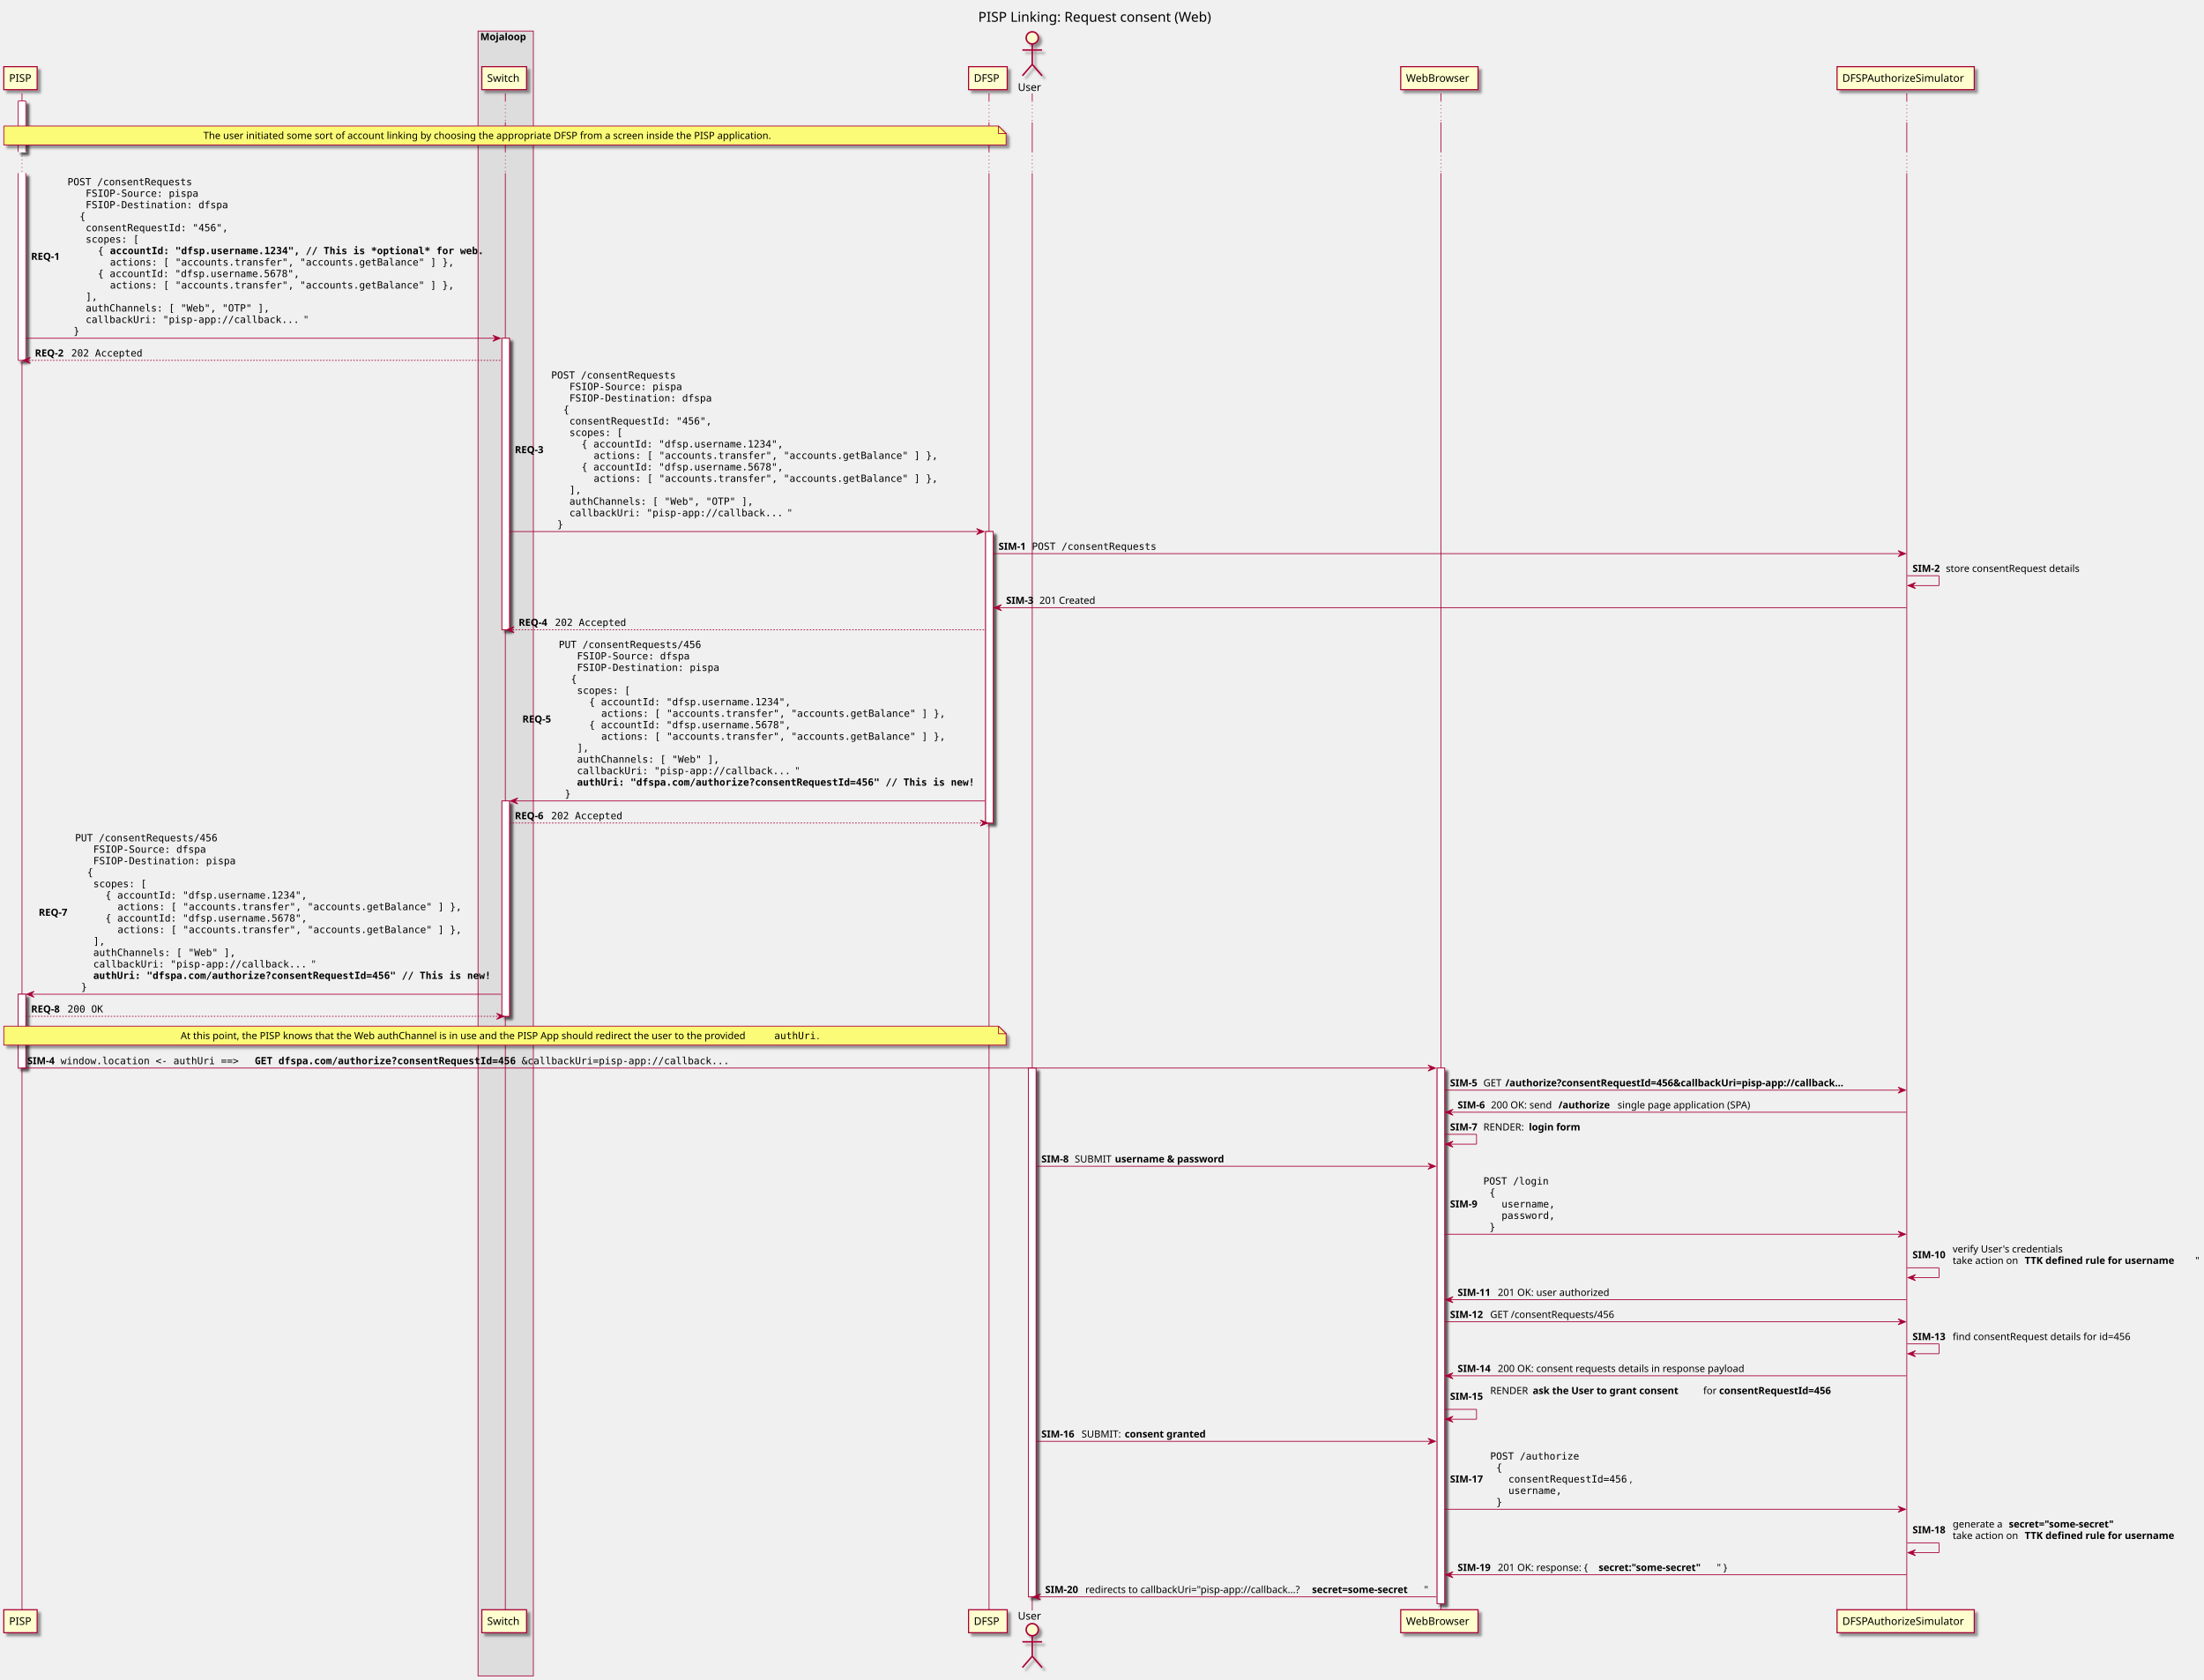
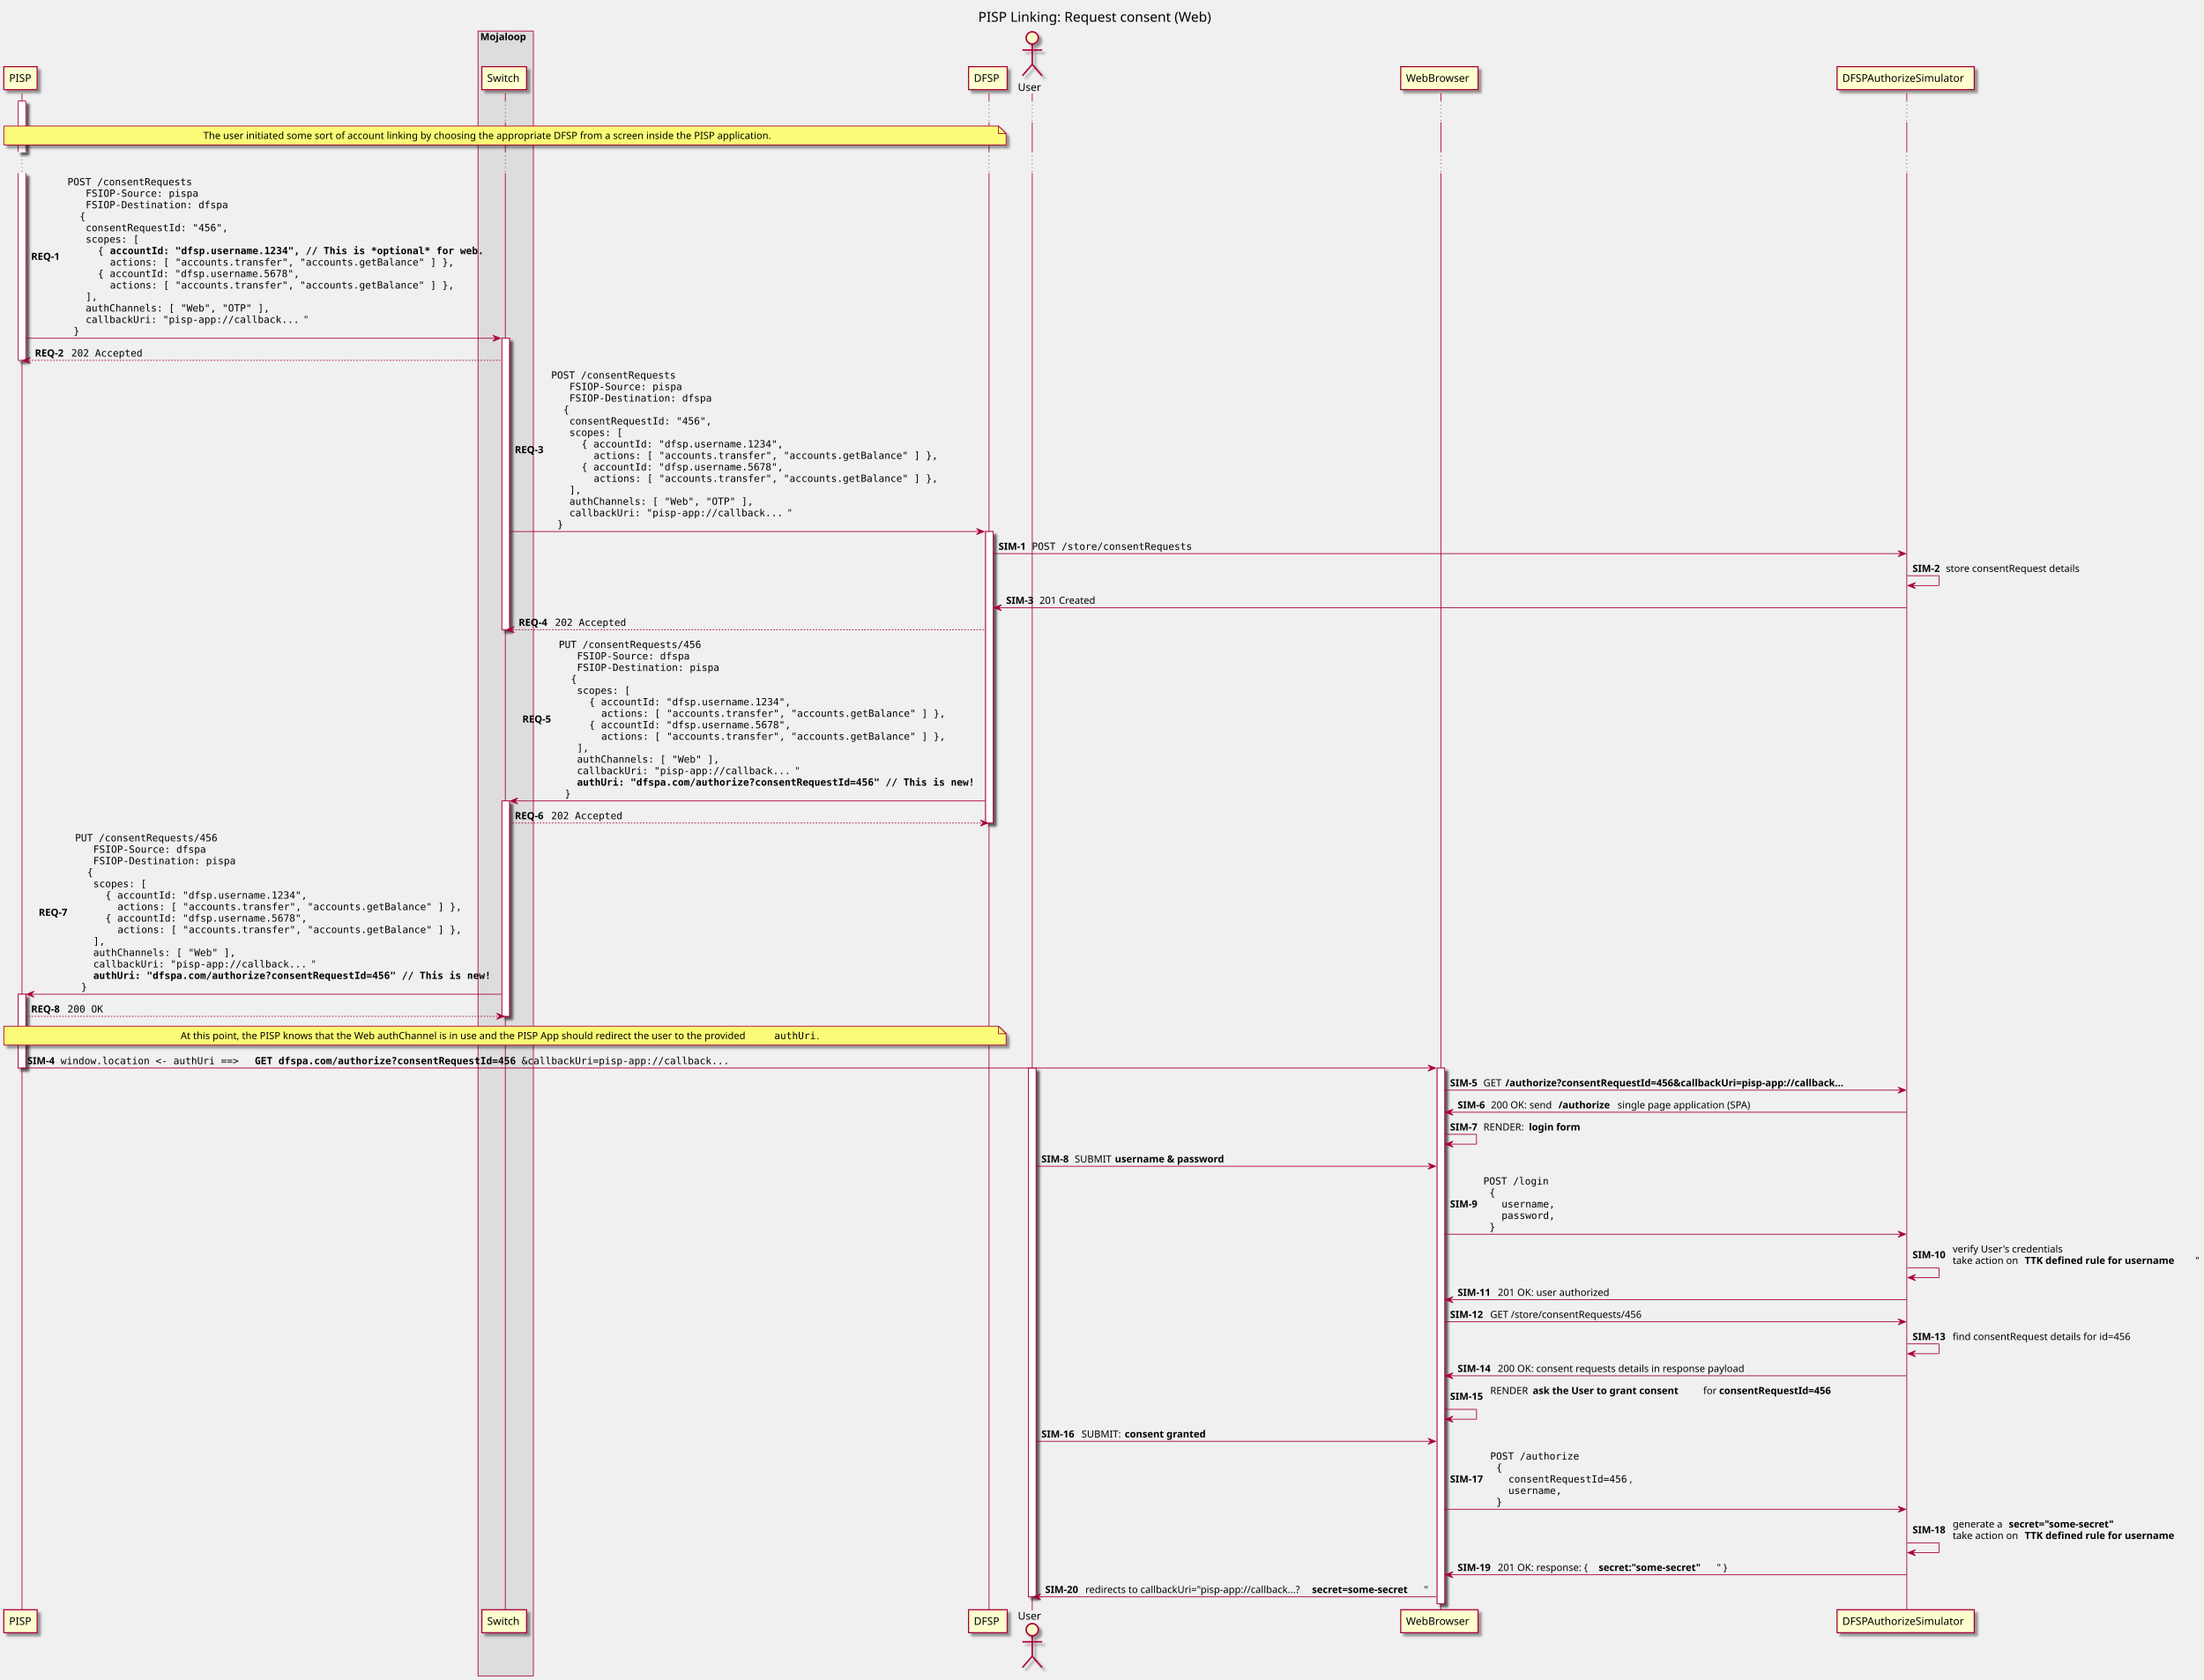
<svg xmlns="http://www.w3.org/2000/svg" height="2216" preserveAspectRatio="none" style="width:2907px;height:2216px" width="2907">
  <defs>
    <filter height="300%" id="a" width="300%" x="-1" y="-1">
      <feGaussianBlur result="blurOut" stdDeviation="2" />
      <feColorMatrix in="blurOut" result="blurOut2" values="0 0 0 0 0 0 0 0 0 0 0 0 0 0 0 0 0 0 .4 0" />
      <feOffset dx="4" dy="4" in="blurOut2" result="blurOut3" />
      <feBlend in="SourceGraphic" in2="blurOut3" />
    </filter>
  </defs>
  <text font-family="sans-serif" font-size="18" lengthAdjust="spacingAndGlyphs" textLength="327" x="1290.25" y="28.708">
    PISP Linking: Request consent (Web)
  </text>
  <path fill="#DDD" stroke="#a80036" d="M630.5 40.953h73v2169.945h-73z" />
  <text font-family="sans-serif" font-size="13" font-weight="bold" lengthAdjust="spacingAndGlyphs" textLength="67" x="633.5" y="53.02">
    Mojaloop
  </text>
  <path fill="#FFF" filter="url(#a)" stroke="#fff" d="M24 133.25h10v67.133H24z" />
  <path stroke="#a80036" d="M24 133.25v67.133M34 133.25v67.133M24 133.25h10" />
  <path fill="#FFF" filter="url(#a)" stroke="#fff" d="M24 228.383h10v246.992H24z" />
  <path stroke="#a80036" d="M24 228.383v246.992M34 228.383v246.992M24 475.375h10" />
  <path fill="#FFF" filter="url(#a)" stroke="#a80036" d="M24 1311.617h10v97.398H24zM662 446.242h10v384.523h-10zM662 1056.625h10v284.125h-10zM1300 701.234h10v384.523h-10zM1356.5 1409.016h10v697.586h-10zM1895.5 1409.016h10v706.586h-10z" />
  <path stroke="#a80036" d="M29 123.25v10" />
  <path stroke="#a80036" stroke-dasharray="1,4" d="M29 133.25v28" />
  <path stroke="#a80036" d="M29 161.25v39.133" />
  <path stroke="#a80036" stroke-dasharray="1,4" d="M29 200.383v28" />
  <path stroke="#a80036" d="M29 228.383v1896.219M666.5 123.25v10" />
  <path stroke="#a80036" stroke-dasharray="1,4" d="M666.5 133.25v28" />
  <path stroke="#a80036" d="M666.5 161.25v39.133" />
  <path stroke="#a80036" stroke-dasharray="1,4" d="M666.5 200.383v28" />
  <path stroke="#a80036" d="M666.5 228.383v1896.219M1304.5 123.25v10" />
  <path stroke="#a80036" stroke-dasharray="1,4" d="M1304.5 133.25v28" />
  <path stroke="#a80036" d="M1304.5 161.25v39.133" />
  <path stroke="#a80036" stroke-dasharray="1,4" d="M1304.5 200.383v28" />
  <path stroke="#a80036" d="M1304.5 228.383v1896.219M1361.5 123.25v10" />
  <path stroke="#a80036" stroke-dasharray="1,4" d="M1361.5 133.25v28" />
  <path stroke="#a80036" d="M1361.5 161.25v39.133" />
  <path stroke="#a80036" stroke-dasharray="1,4" d="M1361.5 200.383v28" />
  <path stroke="#a80036" d="M1361.5 228.383v1896.219M1900.5 123.25v10" />
  <path stroke="#a80036" stroke-dasharray="1,4" d="M1900.5 133.25v28" />
  <path stroke="#a80036" d="M1900.5 161.25v39.133" />
  <path stroke="#a80036" stroke-dasharray="1,4" d="M1900.5 200.383v28" />
  <path stroke="#a80036" d="M1900.5 228.383v1896.219M2515 123.25v10" />
  <path stroke="#a80036" stroke-dasharray="1,4" d="M2515 133.25v28" />
  <path stroke="#a80036" d="M2515 161.25v39.133" />
  <path stroke="#a80036" stroke-dasharray="1,4" d="M2515 200.383v28" />
  <path stroke="#a80036" d="M2515 228.383v1896.219" />
  <path fill="#FEFECE" filter="url(#a)" stroke="#a80036" stroke-width="1.5" d="M5 87.953h44v30.297H5z" />
  <text font-family="sans-serif" font-size="14" lengthAdjust="spacingAndGlyphs" textLength="30" x="12" y="107.948">
    PISP
  </text>
  <path fill="#FEFECE" filter="url(#a)" stroke="#a80036" stroke-width="1.5" d="M5 2123.602h44v30.297H5z" />
  <text font-family="sans-serif" font-size="14" lengthAdjust="spacingAndGlyphs" textLength="30" x="12" y="2143.597">
    PISP
  </text>
  <path fill="#FEFECE" filter="url(#a)" stroke="#a80036" stroke-width="1.5" d="M635.5 87.953h59v30.297h-59z" />
  <text font-family="sans-serif" font-size="14" lengthAdjust="spacingAndGlyphs" textLength="45" x="642.5" y="107.948">
    Switch
  </text>
  <path fill="#FEFECE" filter="url(#a)" stroke="#a80036" stroke-width="1.5" d="M635.5 2123.602h59v30.297h-59z" />
  <text font-family="sans-serif" font-size="14" lengthAdjust="spacingAndGlyphs" textLength="45" x="642.5" y="2143.597">
    Switch
  </text>
  <path fill="#FEFECE" filter="url(#a)" stroke="#a80036" stroke-width="1.5" d="M1277.5 87.953h51v30.297h-51z" />
  <text font-family="sans-serif" font-size="14" lengthAdjust="spacingAndGlyphs" textLength="37" x="1284.5" y="107.948">
    DFSP
  </text>
  <path fill="#FEFECE" filter="url(#a)" stroke="#a80036" stroke-width="1.5" d="M1277.5 2123.602h51v30.297h-51z" />
  <text font-family="sans-serif" font-size="14" lengthAdjust="spacingAndGlyphs" textLength="37" x="1284.5" y="2143.597">
    DFSP
  </text>
  <text font-family="sans-serif" font-size="14" lengthAdjust="spacingAndGlyphs" textLength="32" x="1342.5" y="119.948">
    User
  </text>
  <circle cx="1361.5" cy="49.953" fill="#FEFECE" filter="url(#a)" stroke="#a80036" stroke-width="2" r="8" />
  <path d="M1361.5 57.953v27m-13-19h26m-13 19l-13 15m13-15l13 15" fill="none" filter="url(#a)" stroke="#a80036" stroke-width="2" />
  <text font-family="sans-serif" font-size="14" lengthAdjust="spacingAndGlyphs" textLength="32" x="1342.5" y="2136.597">
    User
  </text>
  <circle cx="1361.5" cy="2149.898" fill="#FEFECE" filter="url(#a)" stroke="#a80036" stroke-width="2" r="8" />
  <path d="M1361.5 2157.898v27m-13-19h26m-13 19l-13 15m13-15l13 15" fill="none" filter="url(#a)" stroke="#a80036" stroke-width="2" />
  <path fill="#FEFECE" filter="url(#a)" stroke="#a80036" stroke-width="1.5" d="M1847.5 87.953h102v30.297h-102z" />
  <text font-family="sans-serif" font-size="14" lengthAdjust="spacingAndGlyphs" textLength="88" x="1854.5" y="107.948">
    WebBrowser
  </text>
  <path fill="#FEFECE" filter="url(#a)" stroke="#a80036" stroke-width="1.5" d="M1847.5 2123.602h102v30.297h-102z" />
  <text font-family="sans-serif" font-size="14" lengthAdjust="spacingAndGlyphs" textLength="88" x="1854.5" y="2143.597">
    WebBrowser
  </text>
  <path fill="#FEFECE" filter="url(#a)" stroke="#a80036" stroke-width="1.5" d="M2423 87.953h181v30.297h-181z" />
  <text font-family="sans-serif" font-size="14" lengthAdjust="spacingAndGlyphs" textLength="167" x="2430" y="107.948">
    DFSPAuthorizeSimulator
  </text>
  <path fill="#FEFECE" filter="url(#a)" stroke="#a80036" stroke-width="1.5" d="M2423 2123.602h181v30.297h-181z" />
  <text font-family="sans-serif" font-size="14" lengthAdjust="spacingAndGlyphs" textLength="167" x="2430" y="2143.597">
    DFSPAuthorizeSimulator
  </text>
  <path fill="#FFF" filter="url(#a)" stroke="#fff" d="M24 133.25h10v67.133H24z" />
  <path stroke="#a80036" d="M24 133.25v67.133M34 133.25v67.133M24 133.25h10" />
  <path fill="#FFF" filter="url(#a)" stroke="#fff" d="M24 228.383h10v246.992H24z" />
  <path stroke="#a80036" d="M24 228.383v246.992M34 228.383v246.992M24 475.375h10" />
  <path fill="#FFF" filter="url(#a)" stroke="#a80036" d="M24 1311.617h10v97.398H24zM662 446.242h10v384.523h-10zM662 1056.625h10v284.125h-10zM1300 701.234h10v384.523h-10zM1356.5 1409.016h10v697.586h-10zM1895.5 1409.016h10v706.586h-10z" />
  <path d="M5 166.25v25h1322v-15l-10-10H5" fill="#FBFB77" filter="url(#a)" stroke="#a80036" />
  <path d="M1317 166.25v10h10l-10-10" fill="#FBFB77" stroke="#a80036" />
  <text font-family="sans-serif" font-size="13" lengthAdjust="spacingAndGlyphs" textLength="783" x="268.25" y="183.317">
    The user initiated some sort of account linking by choosing the appropriate DFSP from a screen inside the PISP application.
  </text>
  <path fill="#A80036" stroke="#a80036" d="M650 442.242l10 4-10 4 4-4z" />
  <path stroke="#a80036" d="M34 446.242h622" />
  <text font-family="sans-serif" font-size="13" font-weight="bold" lengthAdjust="spacingAndGlyphs" textLength="44" x="41" y="342.813">
    REQ-1
  </text>
  <text font-family="monospace" font-size="13" lengthAdjust="spacingAndGlyphs" textLength="168" x="89" y="244.45">
    POST /consentRequests
  </text>
  <text font-family="monospace" font-size="13" lengthAdjust="spacingAndGlyphs" textLength="152" x="113" y="259.582">
    FSIOP-Source: pispa
  </text>
  <text font-family="monospace" font-size="13" lengthAdjust="spacingAndGlyphs" textLength="192" x="113" y="274.715">
    FSIOP-Destination: dfspa
  </text>
  <text font-family="monospace" font-size="13" lengthAdjust="spacingAndGlyphs" textLength="8" x="105" y="289.848">
    {
  </text>
  <text font-family="monospace" font-size="13" lengthAdjust="spacingAndGlyphs" textLength="192" x="113" y="304.981">
    consentRequestId: "456",
  </text>
  <text font-family="monospace" font-size="13" lengthAdjust="spacingAndGlyphs" textLength="72" x="113" y="320.114">
    scopes: [
  </text>
  <text font-family="monospace" font-size="13" lengthAdjust="spacingAndGlyphs" textLength="8" x="129" y="335.247">
    {
  </text>
  <text font-family="monospace" font-size="13" font-weight="bold" lengthAdjust="spacingAndGlyphs" textLength="504" x="145" y="335.247">
    accountId: "dfsp.username.1234", // This is *optional* for web.
  </text>
  <text font-family="monospace" font-size="13" lengthAdjust="spacingAndGlyphs" textLength="464" x="145" y="350.379">
    actions: [ "accounts.transfer", "accounts.getBalance" ] },
  </text>
  <text font-family="monospace" font-size="13" lengthAdjust="spacingAndGlyphs" textLength="272" x="129" y="365.512">
    { accountId: "dfsp.username.5678",
  </text>
  <text font-family="monospace" font-size="13" lengthAdjust="spacingAndGlyphs" textLength="464" x="145" y="380.645">
    actions: [ "accounts.transfer", "accounts.getBalance" ] },
  </text>
  <text font-family="monospace" font-size="13" lengthAdjust="spacingAndGlyphs" textLength="16" x="113" y="395.778">
    ],
  </text>
  <text font-family="monospace" font-size="13" lengthAdjust="spacingAndGlyphs" textLength="248" x="113" y="410.911">
    authChannels: [ "Web", "OTP" ],
  </text>
  <text font-family="monospace" font-size="13" lengthAdjust="spacingAndGlyphs" textLength="288" x="113" y="426.043">
    callbackUri: "pisp-app://callback...
  </text>
  <text font-family="sans-serif" font-size="13" lengthAdjust="spacingAndGlyphs" textLength="5" x="401" y="426.043">
    "
  </text>
  <text font-family="monospace" font-size="13" lengthAdjust="spacingAndGlyphs" textLength="8" x="97" y="441.176">
    }
  </text>
  <path fill="#A80036" stroke="#a80036" d="M40 471.375l-10 4 10 4-4-4z" />
  <path stroke="#a80036" stroke-dasharray="2,2" d="M34 475.375h627" />
  <text font-family="sans-serif" font-size="13" font-weight="bold" lengthAdjust="spacingAndGlyphs" textLength="44" x="46" y="470.309">
    REQ-2
  </text>
  <text font-family="monospace" font-size="13" lengthAdjust="spacingAndGlyphs" textLength="96" x="94" y="470.309">
    202 Accepted
  </text>
  <path fill="#A80036" stroke="#a80036" d="M1288 697.234l10 4-10 4 4-4z" />
  <path stroke="#a80036" d="M672 701.234h622" />
  <text font-family="sans-serif" font-size="13" font-weight="bold" lengthAdjust="spacingAndGlyphs" textLength="44" x="679" y="597.805">
    REQ-3
  </text>
  <text font-family="monospace" font-size="13" lengthAdjust="spacingAndGlyphs" textLength="168" x="727" y="499.442">
    POST /consentRequests
  </text>
  <text font-family="monospace" font-size="13" lengthAdjust="spacingAndGlyphs" textLength="152" x="751" y="514.575">
    FSIOP-Source: pispa
  </text>
  <text font-family="monospace" font-size="13" lengthAdjust="spacingAndGlyphs" textLength="192" x="751" y="529.707">
    FSIOP-Destination: dfspa
  </text>
  <text font-family="monospace" font-size="13" lengthAdjust="spacingAndGlyphs" textLength="8" x="743" y="544.84">
    {
  </text>
  <text font-family="monospace" font-size="13" lengthAdjust="spacingAndGlyphs" textLength="192" x="751" y="559.973">
    consentRequestId: "456",
  </text>
  <text font-family="monospace" font-size="13" lengthAdjust="spacingAndGlyphs" textLength="72" x="751" y="575.106">
    scopes: [
  </text>
  <text font-family="monospace" font-size="13" lengthAdjust="spacingAndGlyphs" textLength="272" x="767" y="590.239">
    { accountId: "dfsp.username.1234",
  </text>
  <text font-family="monospace" font-size="13" lengthAdjust="spacingAndGlyphs" textLength="464" x="783" y="605.372">
    actions: [ "accounts.transfer", "accounts.getBalance" ] },
  </text>
  <text font-family="monospace" font-size="13" lengthAdjust="spacingAndGlyphs" textLength="272" x="767" y="620.504">
    { accountId: "dfsp.username.5678",
  </text>
  <text font-family="monospace" font-size="13" lengthAdjust="spacingAndGlyphs" textLength="464" x="783" y="635.637">
    actions: [ "accounts.transfer", "accounts.getBalance" ] },
  </text>
  <text font-family="monospace" font-size="13" lengthAdjust="spacingAndGlyphs" textLength="16" x="751" y="650.77">
    ],
  </text>
  <text font-family="monospace" font-size="13" lengthAdjust="spacingAndGlyphs" textLength="248" x="751" y="665.903">
    authChannels: [ "Web", "OTP" ],
  </text>
  <text font-family="monospace" font-size="13" lengthAdjust="spacingAndGlyphs" textLength="288" x="751" y="681.036">
    callbackUri: "pisp-app://callback...
  </text>
  <text font-family="sans-serif" font-size="13" lengthAdjust="spacingAndGlyphs" textLength="5" x="1039" y="681.036">
    "
  </text>
  <text font-family="monospace" font-size="13" lengthAdjust="spacingAndGlyphs" textLength="8" x="735" y="696.168">
    }
  </text>
  <path fill="#A80036" stroke="#a80036" d="M2503.5 726.367l10 4-10 4 4-4z" />
  <path stroke="#a80036" d="M1310 730.367h1199.5" />
  <text font-family="sans-serif" font-size="13" font-weight="bold" lengthAdjust="spacingAndGlyphs" textLength="40" x="1317" y="725.301">
    SIM-1
  </text>
-   <text font-family="monospace" font-size="13" lengthAdjust="spacingAndGlyphs" textLength="168" x="1361" y="725.301">
-     POST /consentRequests
+   <text font-family="monospace" font-size="13" lengthAdjust="spacingAndGlyphs" textLength="216" x="1361" y="725.301">
+     POST /store/consentRequests
  </text>
  <path stroke="#a80036" d="M2515.5 759.5h42M2557.5 759.5v13M2516.5 772.5h41" />
  <path fill="#A80036" stroke="#a80036" d="M2526.5 768.5l-10 4 10 4-4-4z" />
  <text font-family="sans-serif" font-size="13" font-weight="bold" lengthAdjust="spacingAndGlyphs" textLength="40" x="2522.5" y="754.434">
    SIM-2
  </text>
  <text font-family="sans-serif" font-size="13" lengthAdjust="spacingAndGlyphs" textLength="186" x="2566.5" y="754.434">
    store consentRequest details
  </text>
  <path fill="#A80036" stroke="#a80036" d="M1321 797.633l-10 4 10 4-4-4z" />
  <path stroke="#a80036" d="M1315 801.633h1199.5" />
  <text font-family="sans-serif" font-size="13" font-weight="bold" lengthAdjust="spacingAndGlyphs" textLength="40" x="1327" y="796.567">
    SIM-3
  </text>
  <text font-family="sans-serif" font-size="13" lengthAdjust="spacingAndGlyphs" textLength="79" x="1371" y="796.567">
    201 Created
  </text>
  <path fill="#A80036" stroke="#a80036" d="M678 826.766l-10 4 10 4-4-4z" />
  <path stroke="#a80036" stroke-dasharray="2,2" d="M672 830.766h627" />
  <text font-family="sans-serif" font-size="13" font-weight="bold" lengthAdjust="spacingAndGlyphs" textLength="44" x="684" y="825.7">
    REQ-4
  </text>
  <text font-family="monospace" font-size="13" lengthAdjust="spacingAndGlyphs" textLength="96" x="732" y="825.7">
    202 Accepted
  </text>
  <path fill="#A80036" stroke="#a80036" d="M683 1052.625l-10 4 10 4-4-4z" />
  <path stroke="#a80036" d="M677 1056.625h622" />
  <text font-family="sans-serif" font-size="13" font-weight="bold" lengthAdjust="spacingAndGlyphs" textLength="44" x="689" y="953.196">
    REQ-5
  </text>
  <text font-family="monospace" font-size="13" lengthAdjust="spacingAndGlyphs" textLength="192" x="737" y="854.832">
    PUT /consentRequests/456
  </text>
  <text font-family="monospace" font-size="13" lengthAdjust="spacingAndGlyphs" textLength="152" x="761" y="869.965">
    FSIOP-Source: dfspa
  </text>
  <text font-family="monospace" font-size="13" lengthAdjust="spacingAndGlyphs" textLength="192" x="761" y="885.098">
    FSIOP-Destination: pispa
  </text>
  <text font-family="monospace" font-size="13" lengthAdjust="spacingAndGlyphs" textLength="8" x="753" y="900.231">
    {
  </text>
  <text font-family="monospace" font-size="13" lengthAdjust="spacingAndGlyphs" textLength="72" x="761" y="915.364">
    scopes: [
  </text>
  <text font-family="monospace" font-size="13" lengthAdjust="spacingAndGlyphs" textLength="272" x="777" y="930.497">
    { accountId: "dfsp.username.1234",
  </text>
  <text font-family="monospace" font-size="13" lengthAdjust="spacingAndGlyphs" textLength="464" x="793" y="945.629">
    actions: [ "accounts.transfer", "accounts.getBalance" ] },
  </text>
  <text font-family="monospace" font-size="13" lengthAdjust="spacingAndGlyphs" textLength="272" x="777" y="960.762">
    { accountId: "dfsp.username.5678",
  </text>
  <text font-family="monospace" font-size="13" lengthAdjust="spacingAndGlyphs" textLength="464" x="793" y="975.895">
    actions: [ "accounts.transfer", "accounts.getBalance" ] },
  </text>
  <text font-family="monospace" font-size="13" lengthAdjust="spacingAndGlyphs" textLength="16" x="761" y="991.028">
    ],
  </text>
  <text font-family="monospace" font-size="13" lengthAdjust="spacingAndGlyphs" textLength="192" x="761" y="1006.161">
    authChannels: [ "Web" ],
  </text>
  <text font-family="monospace" font-size="13" lengthAdjust="spacingAndGlyphs" textLength="288" x="761" y="1021.293">
    callbackUri: "pisp-app://callback...
  </text>
  <text font-family="sans-serif" font-size="13" lengthAdjust="spacingAndGlyphs" textLength="5" x="1049" y="1021.293">
    "
  </text>
  <text font-family="monospace" font-size="13" font-weight="bold" lengthAdjust="spacingAndGlyphs" textLength="536" x="761" y="1036.426">
    authUri: "dfspa.com/authorize?consentRequestId=456" // This is new!
  </text>
  <text font-family="monospace" font-size="13" lengthAdjust="spacingAndGlyphs" textLength="8" x="745" y="1051.559">
    }
  </text>
  <path fill="#A80036" stroke="#a80036" d="M1293 1081.758l10 4-10 4 4-4z" />
  <path stroke="#a80036" stroke-dasharray="2,2" d="M672 1085.758h627" />
  <text font-family="sans-serif" font-size="13" font-weight="bold" lengthAdjust="spacingAndGlyphs" textLength="44" x="679" y="1080.692">
    REQ-6
  </text>
  <text font-family="monospace" font-size="13" lengthAdjust="spacingAndGlyphs" textLength="96" x="727" y="1080.692">
    202 Accepted
  </text>
  <path fill="#A80036" stroke="#a80036" d="M45 1307.617l-10 4 10 4-4-4z" />
  <path stroke="#a80036" d="M39 1311.617h622" />
  <text font-family="sans-serif" font-size="13" font-weight="bold" lengthAdjust="spacingAndGlyphs" textLength="44" x="51" y="1208.188">
    REQ-7
  </text>
  <text font-family="monospace" font-size="13" lengthAdjust="spacingAndGlyphs" textLength="192" x="99" y="1109.825">
    PUT /consentRequests/456
  </text>
  <text font-family="monospace" font-size="13" lengthAdjust="spacingAndGlyphs" textLength="152" x="123" y="1124.957">
    FSIOP-Source: dfspa
  </text>
  <text font-family="monospace" font-size="13" lengthAdjust="spacingAndGlyphs" textLength="192" x="123" y="1140.09">
    FSIOP-Destination: pispa
  </text>
  <text font-family="monospace" font-size="13" lengthAdjust="spacingAndGlyphs" textLength="8" x="115" y="1155.223">
    {
  </text>
  <text font-family="monospace" font-size="13" lengthAdjust="spacingAndGlyphs" textLength="72" x="123" y="1170.356">
    scopes: [
  </text>
  <text font-family="monospace" font-size="13" lengthAdjust="spacingAndGlyphs" textLength="272" x="139" y="1185.489">
    { accountId: "dfsp.username.1234",
  </text>
  <text font-family="monospace" font-size="13" lengthAdjust="spacingAndGlyphs" textLength="464" x="155" y="1200.622">
    actions: [ "accounts.transfer", "accounts.getBalance" ] },
  </text>
  <text font-family="monospace" font-size="13" lengthAdjust="spacingAndGlyphs" textLength="272" x="139" y="1215.754">
    { accountId: "dfsp.username.5678",
  </text>
  <text font-family="monospace" font-size="13" lengthAdjust="spacingAndGlyphs" textLength="464" x="155" y="1230.887">
    actions: [ "accounts.transfer", "accounts.getBalance" ] },
  </text>
  <text font-family="monospace" font-size="13" lengthAdjust="spacingAndGlyphs" textLength="16" x="123" y="1246.02">
    ],
  </text>
  <text font-family="monospace" font-size="13" lengthAdjust="spacingAndGlyphs" textLength="192" x="123" y="1261.153">
    authChannels: [ "Web" ],
  </text>
  <text font-family="monospace" font-size="13" lengthAdjust="spacingAndGlyphs" textLength="288" x="123" y="1276.286">
    callbackUri: "pisp-app://callback...
  </text>
  <text font-family="sans-serif" font-size="13" lengthAdjust="spacingAndGlyphs" textLength="5" x="411" y="1276.286">
    "
  </text>
  <text font-family="monospace" font-size="13" font-weight="bold" lengthAdjust="spacingAndGlyphs" textLength="536" x="123" y="1291.418">
    authUri: "dfspa.com/authorize?consentRequestId=456" // This is new!
  </text>
  <text font-family="monospace" font-size="13" lengthAdjust="spacingAndGlyphs" textLength="8" x="107" y="1306.551">
    }
  </text>
  <path fill="#A80036" stroke="#a80036" d="M655 1336.75l10 4-10 4 4-4z" />
  <path stroke="#a80036" stroke-dasharray="2,2" d="M34 1340.75h627" />
  <text font-family="sans-serif" font-size="13" font-weight="bold" lengthAdjust="spacingAndGlyphs" textLength="44" x="41" y="1335.684">
    REQ-8
  </text>
  <text font-family="monospace" font-size="13" lengthAdjust="spacingAndGlyphs" textLength="48" x="89" y="1335.684">
    200 OK
  </text>
  <path d="M5 1353.75v25h1322v-15l-10-10H5" fill="#FBFB77" filter="url(#a)" stroke="#a80036" />
  <path d="M1317 1353.75v10h10l-10-10" fill="#FBFB77" stroke="#a80036" />
  <text font-family="sans-serif" font-size="13" lengthAdjust="spacingAndGlyphs" textLength="779" x="238.25" y="1370.817">
    At this point, the PISP knows that the Web authChannel is in use and the PISP App should redirect the user to the provided
  </text>
  <text font-family="monospace" font-size="13" lengthAdjust="spacingAndGlyphs" textLength="56" x="1021.25" y="1370.817">
    authUri
  </text>
  <text font-family="sans-serif" font-size="13" lengthAdjust="spacingAndGlyphs" textLength="4" x="1077.25" y="1370.817">
    .
  </text>
  <path fill="#A80036" stroke="#a80036" d="M1883.5 1405.016l10 4-10 4 4-4z" />
  <path stroke="#a80036" d="M29 1409.016h1860.5" />
  <text font-family="sans-serif" font-size="13" font-weight="bold" lengthAdjust="spacingAndGlyphs" textLength="40" x="36" y="1403.95">
    SIM-4
  </text>
  <text font-family="monospace" font-size="13" lengthAdjust="spacingAndGlyphs" textLength="240" x="80" y="1403.95">
    window.location &lt;- authUri ==&gt;
  </text>
  <text font-family="monospace" font-size="13" font-weight="bold" lengthAdjust="spacingAndGlyphs" textLength="352" x="336" y="1403.95">
    GET dfspa.com/authorize?consentRequestId=456
  </text>
  <text font-family="monospace" font-size="13" lengthAdjust="spacingAndGlyphs" textLength="280" x="688" y="1403.95">
    &amp;callbackUri=pisp-app://callback...
  </text>
  <path fill="#A80036" stroke="#a80036" d="M2503.5 1434.148l10 4-10 4 4-4z" />
  <path stroke="#a80036" d="M1905.5 1438.148h604" />
  <text font-family="sans-serif" font-size="13" font-weight="bold" lengthAdjust="spacingAndGlyphs" textLength="40" x="1912.5" y="1433.082">
    SIM-5
  </text>
  <text font-family="sans-serif" font-size="13" lengthAdjust="spacingAndGlyphs" textLength="25" x="1956.5" y="1433.082">
    GET
  </text>
  <text font-family="sans-serif" font-size="13" font-weight="bold" lengthAdjust="spacingAndGlyphs" textLength="513" x="1985.5" y="1433.082">
    /authorize?consentRequestId=456&amp;callbackUri=pisp-app://callback...
  </text>
  <path fill="#A80036" stroke="#a80036" d="M1916.5 1463.281l-10 4 10 4-4-4z" />
  <path stroke="#a80036" d="M1910.5 1467.281h604" />
  <text font-family="sans-serif" font-size="13" font-weight="bold" lengthAdjust="spacingAndGlyphs" textLength="40" x="1922.5" y="1462.215">
    SIM-6
  </text>
  <text font-family="sans-serif" font-size="13" lengthAdjust="spacingAndGlyphs" textLength="85" x="1966.5" y="1462.215">
    200 OK: send
  </text>
  <text font-family="sans-serif" font-size="13" font-weight="bold" lengthAdjust="spacingAndGlyphs" textLength="74" x="2055.5" y="1462.215">
    /authorize
  </text>
  <text font-family="sans-serif" font-size="13" lengthAdjust="spacingAndGlyphs" textLength="186" x="2133.5" y="1462.215">
    single page application (SPA)
  </text>
  <path stroke="#a80036" d="M1905.5 1496.414h42M1947.5 1496.414v13M1906.5 1509.414h41" />
  <path fill="#A80036" stroke="#a80036" d="M1916.5 1505.414l-10 4 10 4-4-4z" />
  <text font-family="sans-serif" font-size="13" font-weight="bold" lengthAdjust="spacingAndGlyphs" textLength="40" x="1912.5" y="1491.348">
    SIM-7
  </text>
  <text font-family="sans-serif" font-size="13" lengthAdjust="spacingAndGlyphs" textLength="56" x="1956.5" y="1491.348">
    RENDER:
  </text>
  <text font-family="sans-serif" font-size="13" font-weight="bold" lengthAdjust="spacingAndGlyphs" textLength="76" x="2016.5" y="1491.348">
    login form
  </text>
  <path fill="#A80036" stroke="#a80036" d="M1883.5 1534.547l10 4-10 4 4-4z" />
  <path stroke="#a80036" d="M1366.5 1538.547h523" />
  <text font-family="sans-serif" font-size="13" font-weight="bold" lengthAdjust="spacingAndGlyphs" textLength="40" x="1373.5" y="1533.481">
    SIM-8
  </text>
  <text font-family="sans-serif" font-size="13" lengthAdjust="spacingAndGlyphs" textLength="49" x="1417.5" y="1533.481">
    SUBMIT
  </text>
  <text font-family="sans-serif" font-size="13" font-weight="bold" lengthAdjust="spacingAndGlyphs" textLength="166" x="1470.5" y="1533.481">
    username &amp; password
  </text>
  <path fill="#A80036" stroke="#a80036" d="M2503.5 1624.21l10 4-10 4 4-4z" />
  <path stroke="#a80036" d="M1905.5 1628.211h604" />
  <text font-family="sans-serif" font-size="13" font-weight="bold" lengthAdjust="spacingAndGlyphs" textLength="40" x="1912.5" y="1592.879">
    SIM-9
  </text>
  <text font-family="monospace" font-size="13" lengthAdjust="spacingAndGlyphs" textLength="88" x="1956.5" y="1562.614">
    POST /login
  </text>
  <text font-family="monospace" font-size="13" lengthAdjust="spacingAndGlyphs" textLength="8" x="1964.5" y="1577.747">
    {
  </text>
  <text font-family="monospace" font-size="13" lengthAdjust="spacingAndGlyphs" textLength="72" x="1980.5" y="1592.879">
    username,
  </text>
  <text font-family="monospace" font-size="13" lengthAdjust="spacingAndGlyphs" textLength="72" x="1980.5" y="1608.012">
    password,
  </text>
  <text font-family="monospace" font-size="13" lengthAdjust="spacingAndGlyphs" textLength="8" x="1964.5" y="1623.145">
    }
  </text>
  <path stroke="#a80036" d="M2515.5 1672.477h42M2557.5 1672.477v13M2516.5 1685.477h41" />
  <path fill="#A80036" stroke="#a80036" d="M2526.5 1681.477l-10 4 10 4-4-4z" />
  <text font-family="sans-serif" font-size="13" font-weight="bold" lengthAdjust="spacingAndGlyphs" textLength="49" x="2522.5" y="1659.844">
    SIM-10
  </text>
  <text font-family="sans-serif" font-size="13" lengthAdjust="spacingAndGlyphs" textLength="152" x="2575.5" y="1652.278">
    verify User's credentials
  </text>
  <text font-family="sans-serif" font-size="13" lengthAdjust="spacingAndGlyphs" textLength="91" x="2575.5" y="1667.411">
    take action on
  </text>
  <text font-family="sans-serif" font-size="13" font-weight="bold" lengthAdjust="spacingAndGlyphs" textLength="225" x="2670.5" y="1667.411">
    TTK defined rule for username
  </text>
  <text font-family="sans-serif" font-size="13" lengthAdjust="spacingAndGlyphs" textLength="5" x="2895.5" y="1667.411">
    "
  </text>
  <path fill="#A80036" stroke="#a80036" d="M1916.5 1710.61l-10 4 10 4-4-4z" />
  <path stroke="#a80036" d="M1910.5 1714.609h604" />
  <text font-family="sans-serif" font-size="13" font-weight="bold" lengthAdjust="spacingAndGlyphs" textLength="49" x="1922.5" y="1709.543">
    SIM-11
  </text>
  <text font-family="sans-serif" font-size="13" lengthAdjust="spacingAndGlyphs" textLength="154" x="1975.5" y="1709.543">
    201 OK: user authorized
  </text>
  <path fill="#A80036" stroke="#a80036" d="M2503.5 1739.742l10 4-10 4 4-4z" />
  <path stroke="#a80036" d="M1905.5 1743.742h604" />
  <text font-family="sans-serif" font-size="13" font-weight="bold" lengthAdjust="spacingAndGlyphs" textLength="49" x="1912.5" y="1738.676">
    SIM-12
  </text>
-   <text font-family="sans-serif" font-size="13" lengthAdjust="spacingAndGlyphs" textLength="171" x="1965.5" y="1738.676">
-     GET /consentRequests/456
+   <text font-family="sans-serif" font-size="13" lengthAdjust="spacingAndGlyphs" textLength="208" x="1965.5" y="1738.676">
+     GET /store/consentRequests/456
  </text>
  <path stroke="#a80036" d="M2515.5 1772.875h42M2557.5 1772.875v13M2516.5 1785.875h41" />
  <path fill="#A80036" stroke="#a80036" d="M2526.5 1781.875l-10 4 10 4-4-4z" />
  <text font-family="sans-serif" font-size="13" font-weight="bold" lengthAdjust="spacingAndGlyphs" textLength="49" x="2522.5" y="1767.809">
    SIM-13
  </text>
  <text font-family="sans-serif" font-size="13" lengthAdjust="spacingAndGlyphs" textLength="247" x="2575.5" y="1767.809">
    find consentRequest details for id=456
  </text>
  <path fill="#A80036" stroke="#a80036" d="M1916.5 1811.008l-10 4 10 4-4-4z" />
  <path stroke="#a80036" d="M1910.5 1815.008h604" />
  <text font-family="sans-serif" font-size="13" font-weight="bold" lengthAdjust="spacingAndGlyphs" textLength="49" x="1922.5" y="1809.942">
    SIM-14
  </text>
  <text font-family="sans-serif" font-size="13" lengthAdjust="spacingAndGlyphs" textLength="343" x="1975.5" y="1809.942">
    200 OK: consent requests details in response payload
  </text>
  <path stroke="#a80036" d="M1905.5 1859.273h42M1947.5 1859.273v13M1906.5 1872.273h41" />
  <path fill="#A80036" stroke="#a80036" d="M1916.5 1868.273l-10 4 10 4-4-4z" />
  <text font-family="sans-serif" font-size="13" font-weight="bold" lengthAdjust="spacingAndGlyphs" textLength="49" x="1912.5" y="1846.641">
    SIM-15
  </text>
  <text font-family="sans-serif" font-size="13" lengthAdjust="spacingAndGlyphs" textLength="52" x="1965.5" y="1839.075">
    RENDER
  </text>
  <text font-family="sans-serif" font-size="13" font-weight="bold" lengthAdjust="spacingAndGlyphs" textLength="221" x="2021.5" y="1839.075">
    ask the User to grant consent
  </text>
  <text font-family="sans-serif" font-size="13" lengthAdjust="spacingAndGlyphs" textLength="17" x="2246.5" y="1839.075">
    for
  </text>
  <text font-family="sans-serif" font-size="13" font-weight="bold" lengthAdjust="spacingAndGlyphs" textLength="171" x="2267.5" y="1839.075">
    consentRequestId=456
  </text>
  <path fill="#A80036" stroke="#a80036" d="M1883.5 1897.406l10 4-10 4 4-4z" />
  <path stroke="#a80036" d="M1366.5 1901.406h523" />
  <text font-family="sans-serif" font-size="13" font-weight="bold" lengthAdjust="spacingAndGlyphs" textLength="49" x="1373.5" y="1896.34">
    SIM-16
  </text>
  <text font-family="sans-serif" font-size="13" lengthAdjust="spacingAndGlyphs" textLength="53" x="1426.5" y="1896.34">
    SUBMIT:
  </text>
  <text font-family="sans-serif" font-size="13" font-weight="bold" lengthAdjust="spacingAndGlyphs" textLength="122" x="1483.5" y="1896.34">
    consent granted
  </text>
  <path fill="#A80036" stroke="#a80036" d="M2503.5 1987.07l10 4-10 4 4-4z" />
  <path stroke="#a80036" d="M1905.5 1991.07h604" />
  <text font-family="sans-serif" font-size="13" font-weight="bold" lengthAdjust="spacingAndGlyphs" textLength="49" x="1912.5" y="1955.739">
    SIM-17
  </text>
  <text font-family="monospace" font-size="13" lengthAdjust="spacingAndGlyphs" textLength="120" x="1965.5" y="1925.473">
    POST /authorize
  </text>
  <text font-family="monospace" font-size="13" lengthAdjust="spacingAndGlyphs" textLength="8" x="1973.5" y="1940.606">
    {
  </text>
  <text font-family="monospace" font-size="13" lengthAdjust="spacingAndGlyphs" textLength="160" x="1989.5" y="1955.739">
    consentRequestId=456
  </text>
  <text font-family="sans-serif" font-size="13" lengthAdjust="spacingAndGlyphs" textLength="4" x="2149.5" y="1955.739">
    ,
  </text>
  <text font-family="monospace" font-size="13" lengthAdjust="spacingAndGlyphs" textLength="72" x="1989.5" y="1970.872">
    username,
  </text>
  <text font-family="monospace" font-size="13" lengthAdjust="spacingAndGlyphs" textLength="8" x="1973.5" y="1986.004">
    }
  </text>
  <path stroke="#a80036" d="M2515.5 2035.336h42M2557.5 2035.336v13M2516.5 2048.336h41" />
  <path fill="#A80036" stroke="#a80036" d="M2526.5 2044.336l-10 4 10 4-4-4z" />
  <text font-family="sans-serif" font-size="13" font-weight="bold" lengthAdjust="spacingAndGlyphs" textLength="49" x="2522.5" y="2022.704">
    SIM-18
  </text>
  <text font-family="sans-serif" font-size="13" lengthAdjust="spacingAndGlyphs" textLength="70" x="2575.5" y="2015.137">
    generate a
  </text>
  <text font-family="sans-serif" font-size="13" font-weight="bold" lengthAdjust="spacingAndGlyphs" textLength="162" x="2649.5" y="2015.137">
    secret="some-secret"
  </text>
  <text font-family="sans-serif" font-size="13" lengthAdjust="spacingAndGlyphs" textLength="91" x="2575.5" y="2030.27">
    take action on
  </text>
  <text font-family="sans-serif" font-size="13" font-weight="bold" lengthAdjust="spacingAndGlyphs" textLength="225" x="2670.5" y="2030.27">
    TTK defined rule for username
  </text>
  <path fill="#A80036" stroke="#a80036" d="M1916.5 2073.469l-10 4 10 4-4-4z" />
  <path stroke="#a80036" d="M1910.5 2077.469h604" />
  <text font-family="sans-serif" font-size="13" font-weight="bold" lengthAdjust="spacingAndGlyphs" textLength="49" x="1922.5" y="2072.403">
    SIM-19
  </text>
  <text font-family="sans-serif" font-size="13" lengthAdjust="spacingAndGlyphs" textLength="129" x="1975.5" y="2072.403">
    201 OK: response: {
  </text>
  <text font-family="sans-serif" font-size="13" font-weight="bold" lengthAdjust="spacingAndGlyphs" textLength="156" x="2108.5" y="2072.403">
    secret:"some-secret"
  </text>
  <text font-family="sans-serif" font-size="13" lengthAdjust="spacingAndGlyphs" textLength="17" x="2264.5" y="2072.403">
    " }
  </text>
  <path fill="#A80036" stroke="#a80036" d="M1372.5 2102.602l-10 4 10 4-4-4z" />
  <path stroke="#a80036" d="M1366.5 2106.602h528" />
  <text font-family="sans-serif" font-size="13" font-weight="bold" lengthAdjust="spacingAndGlyphs" textLength="49" x="1378.5" y="2101.536">
    SIM-20
  </text>
  <text font-family="sans-serif" font-size="13" lengthAdjust="spacingAndGlyphs" textLength="299" x="1431.5" y="2101.536">
    redirects to callbackUri="pisp-app://callback...?
  </text>
  <text font-family="sans-serif" font-size="13" font-weight="bold" lengthAdjust="spacingAndGlyphs" textLength="148" x="1730.5" y="2101.536">
    secret=some-secret
  </text>
  <text font-family="sans-serif" font-size="13" lengthAdjust="spacingAndGlyphs" textLength="5" x="1878.5" y="2101.536">
    "
  </text>
</svg>
